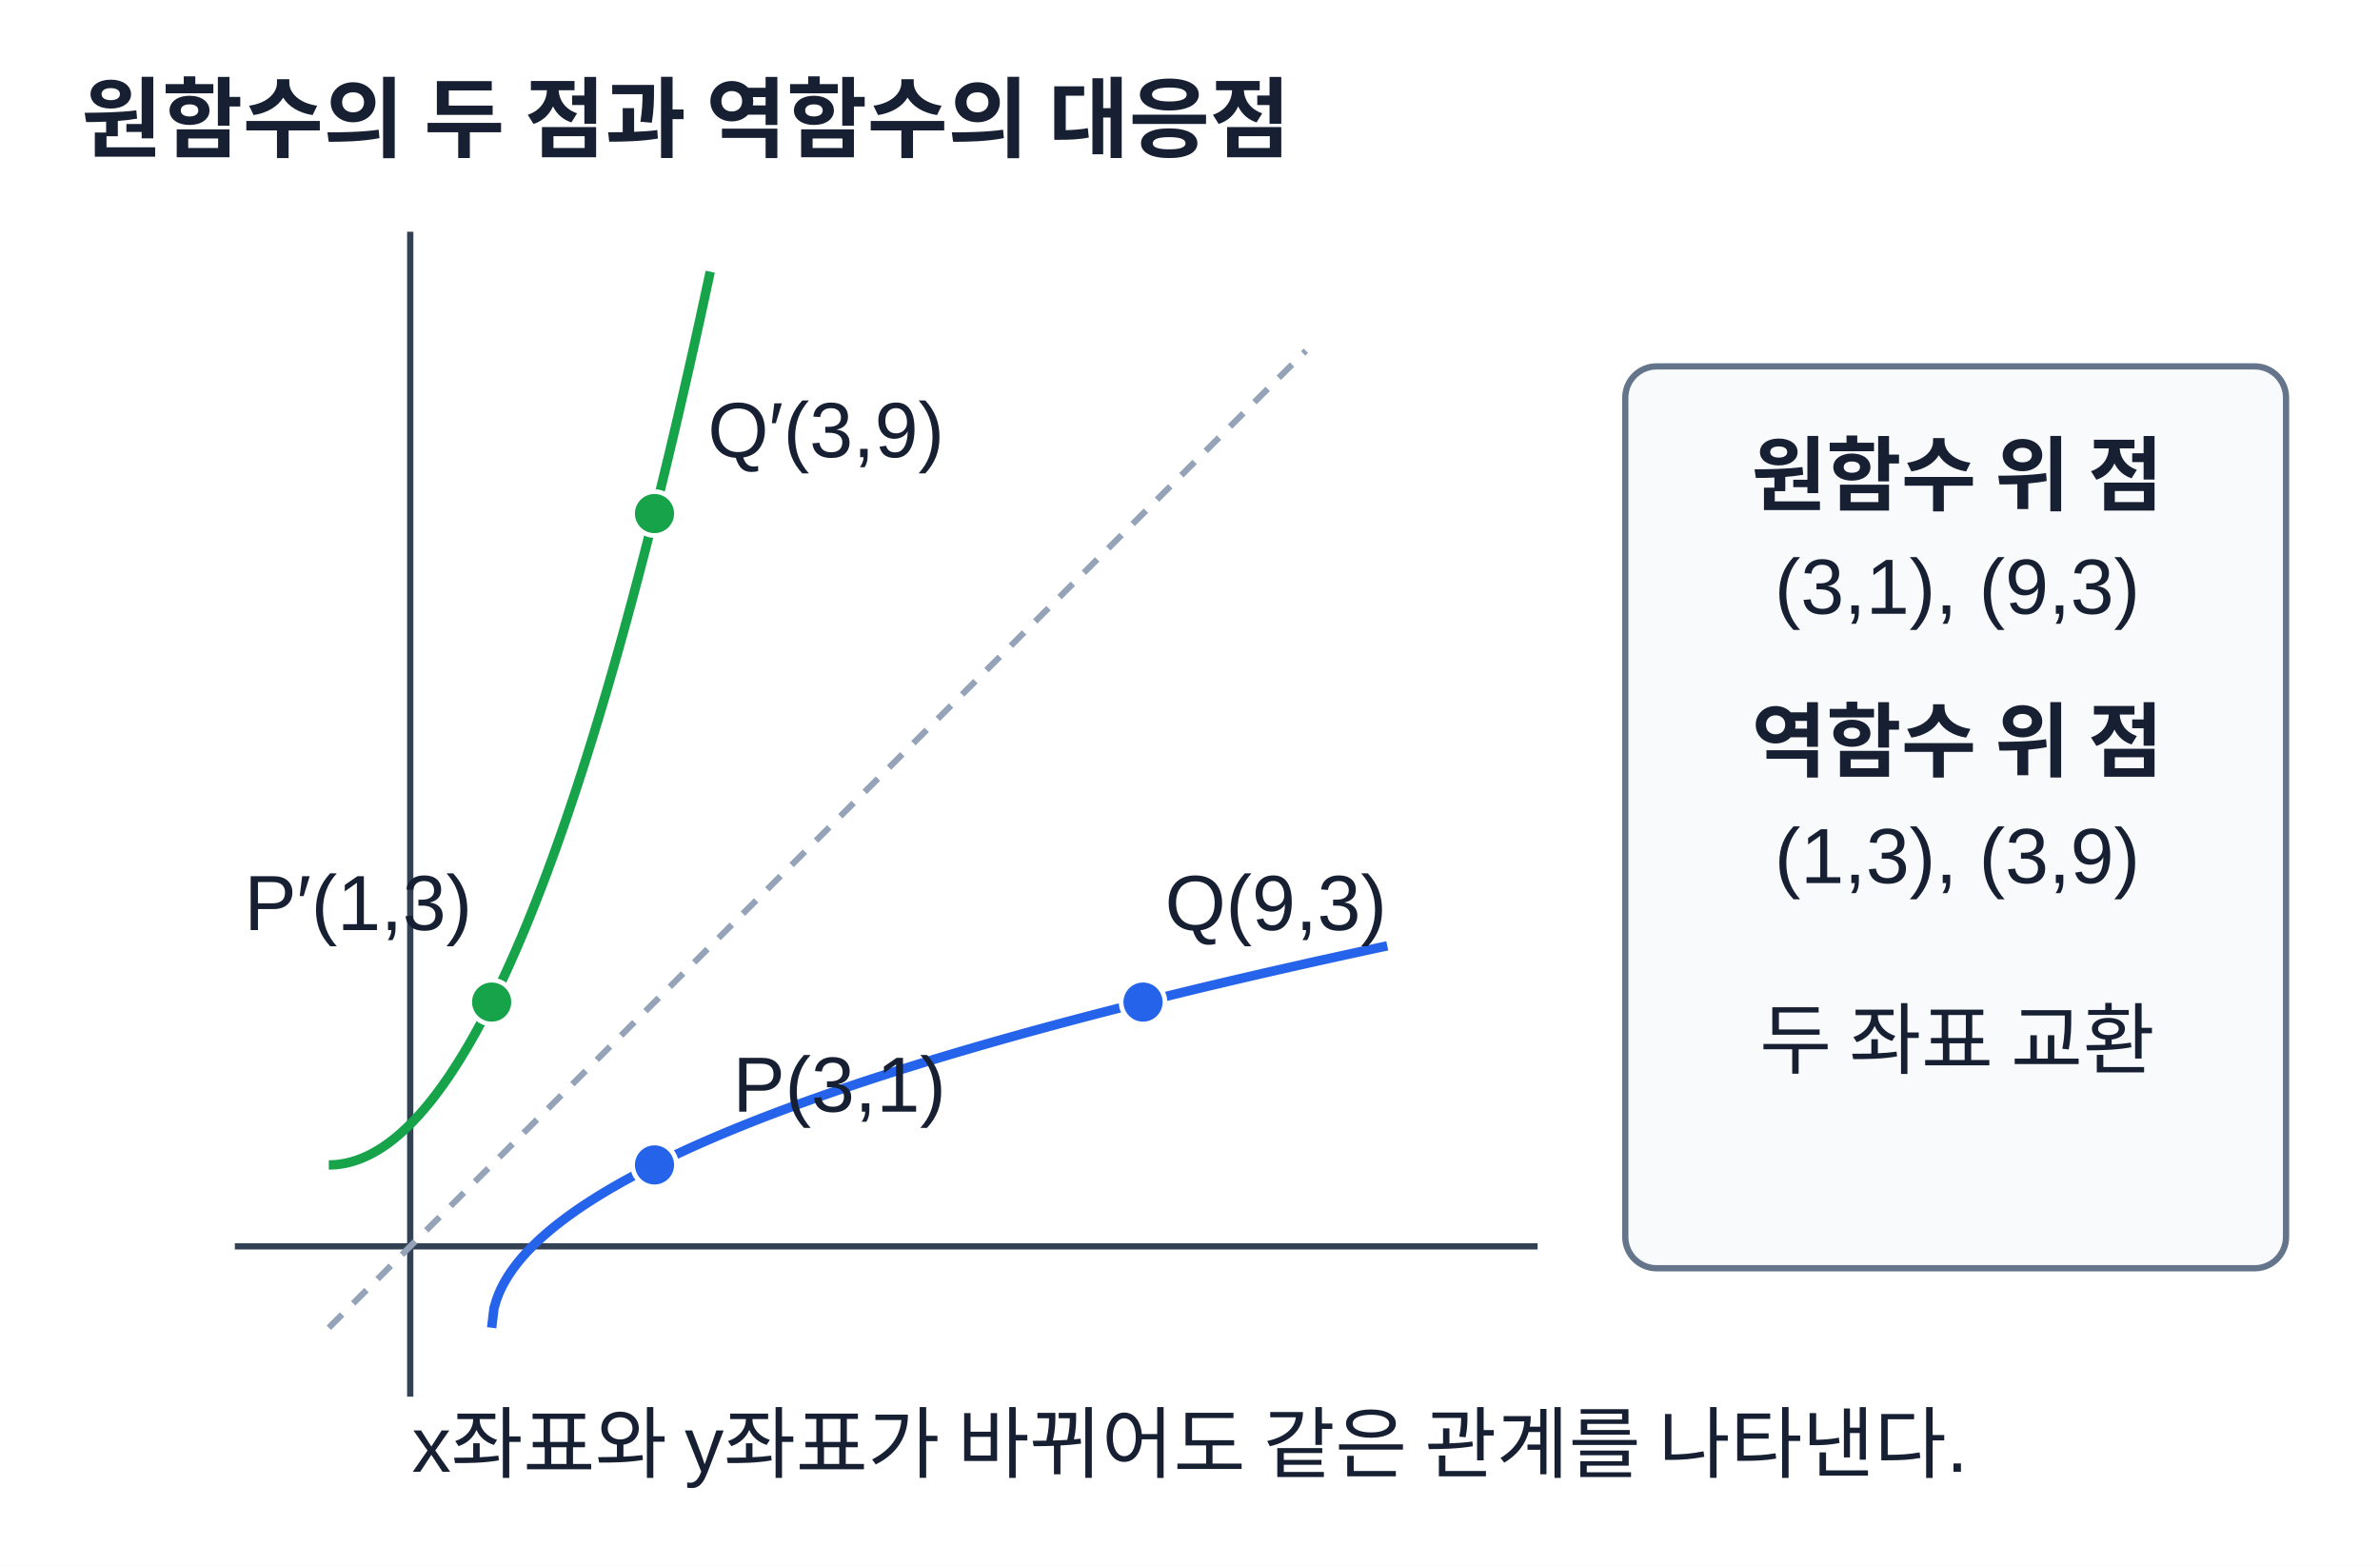
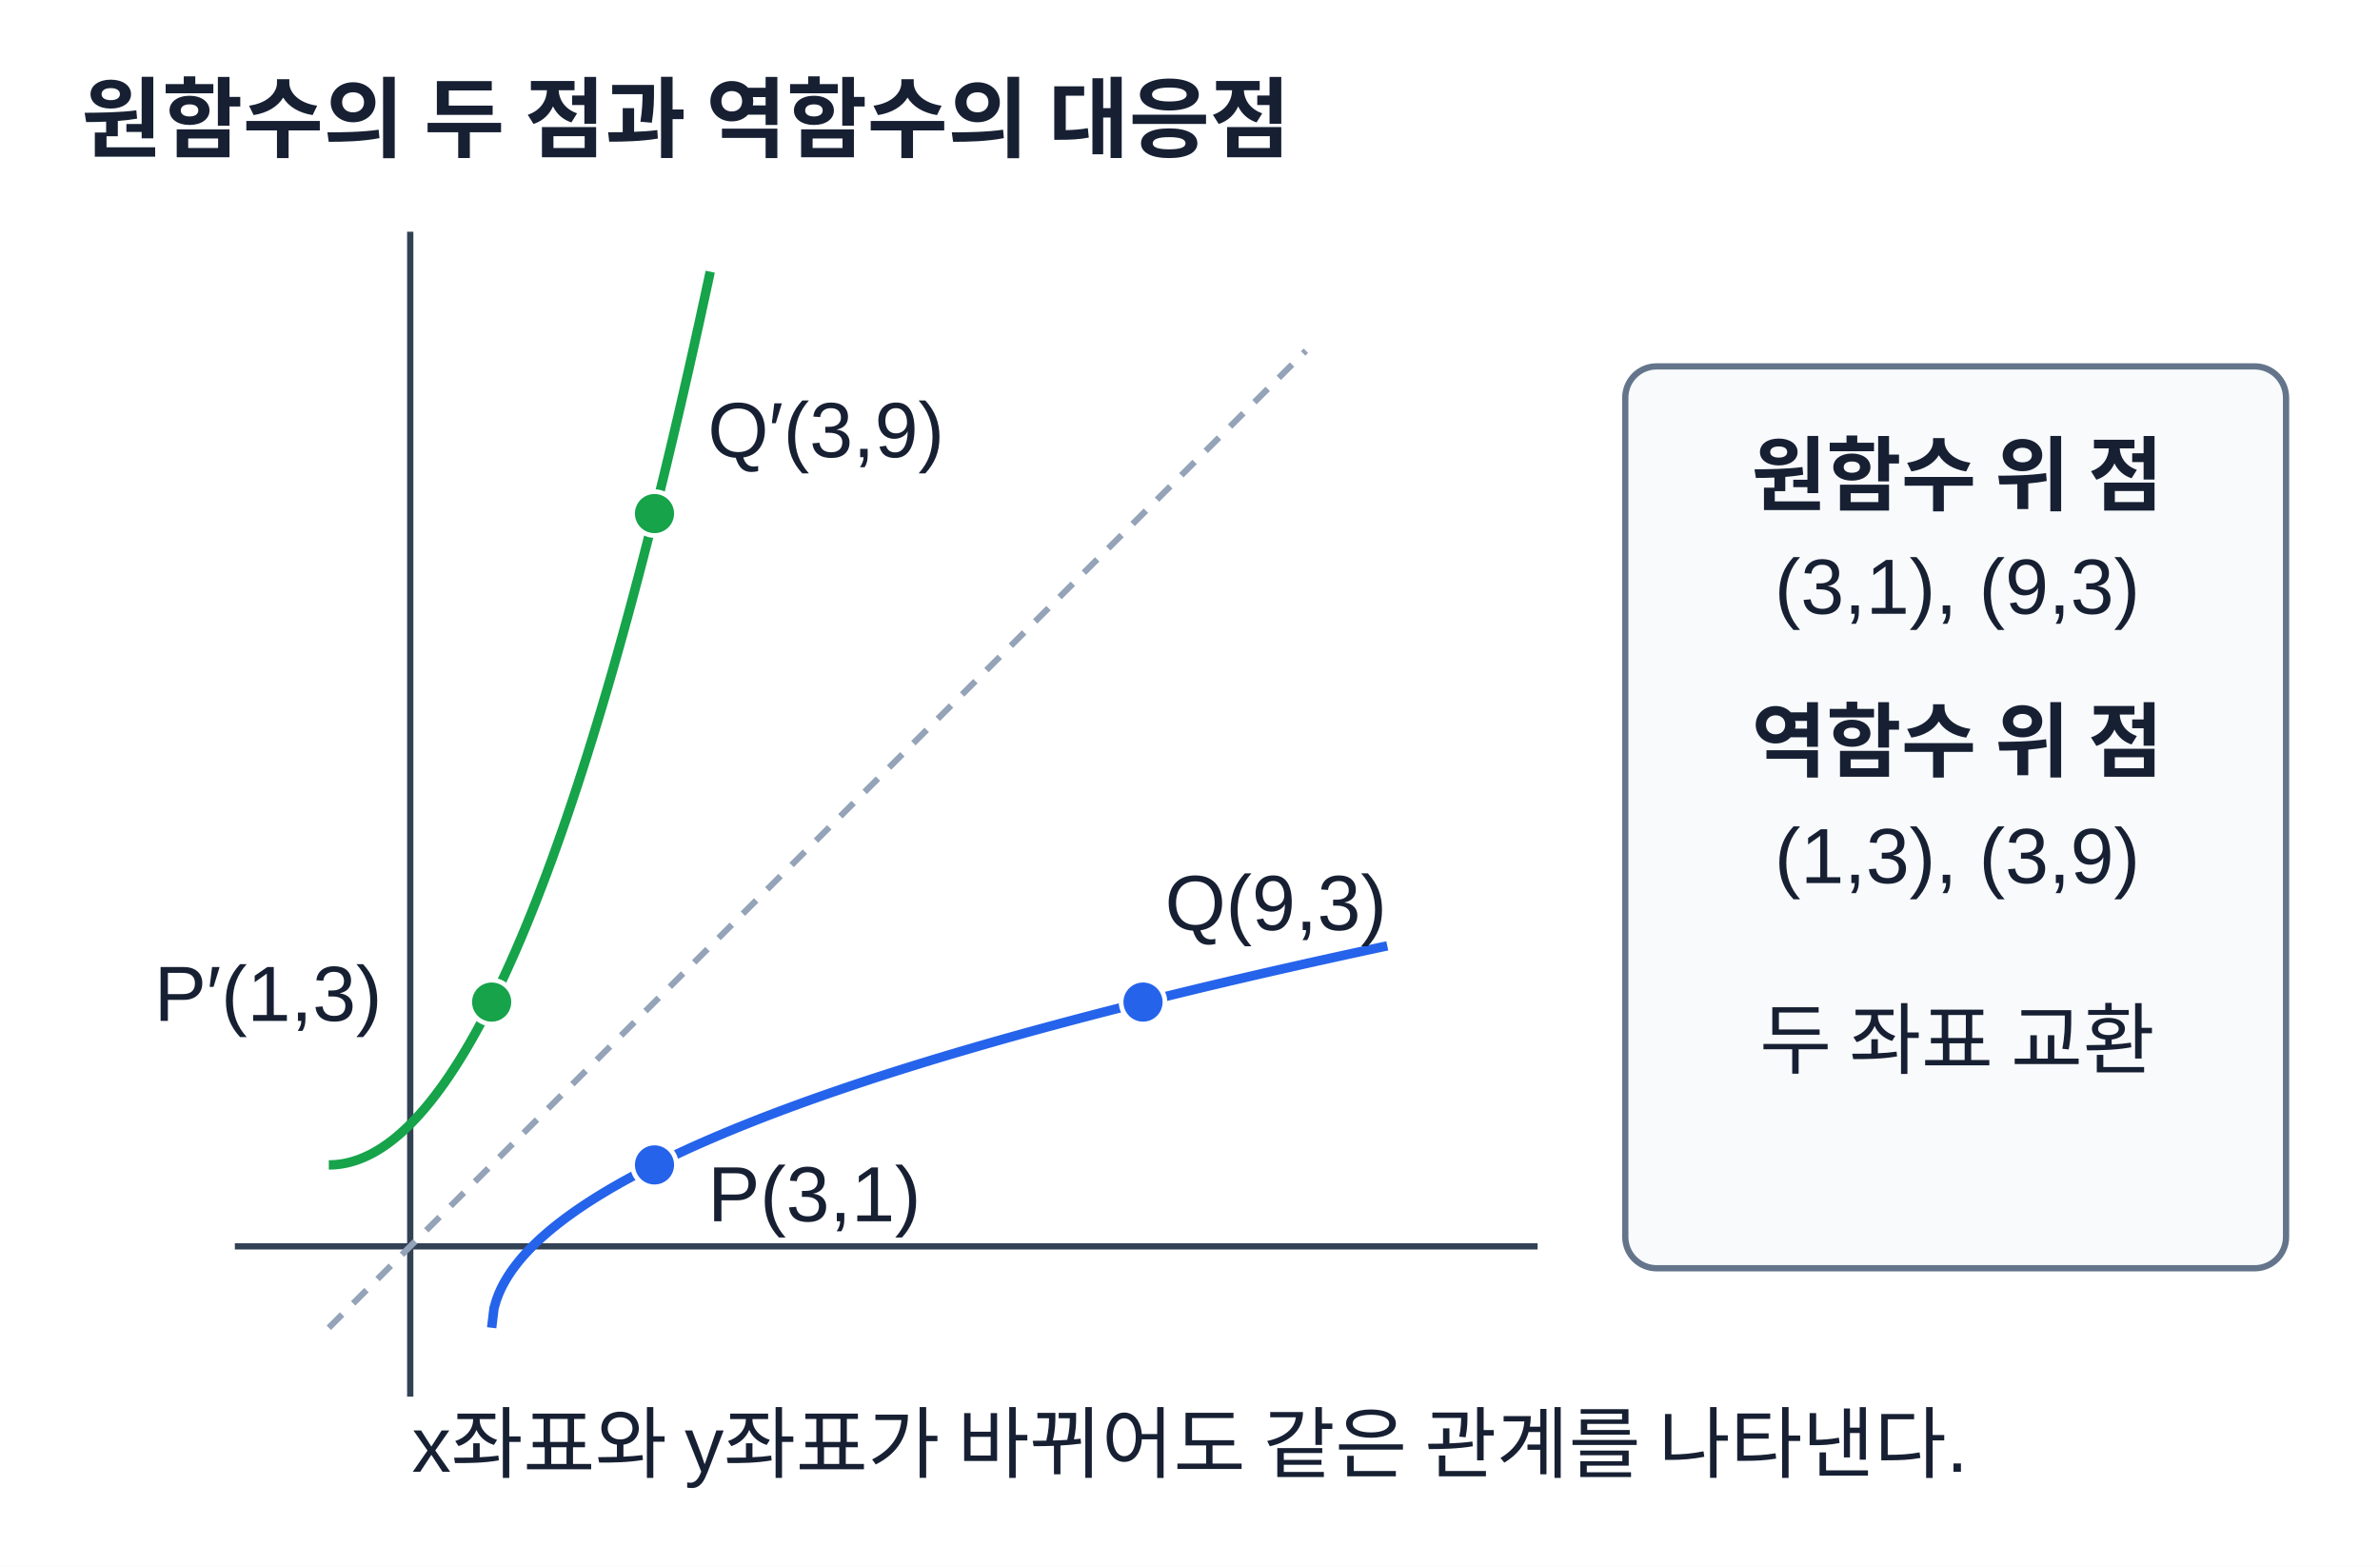
<svg xmlns="http://www.w3.org/2000/svg" width="760" height="500" viewBox="0 0 760 500" role="img" aria-labelledby="title desc">
  <rect width="760" height="500" fill="#fff" />
  <style>text{font-family:Arial,'Malgun Gothic',sans-serif;fill:#172033}.title{font-size:28px;font-weight:700}.note{font-size:25px}.value{font-size:30px;font-weight:700}.small{font-size:25px}.label{font-size:26px;font-weight:700}</style>
  <text x="26" y="48" text-anchor="start" class="title">원함수의 두 점과 역함수의 대응점</text>
  <line x1="75" y1="398" x2="491" y2="398" stroke="#334155" stroke-width="2" />
  <line x1="131" y1="74" x2="131" y2="446" stroke="#334155" stroke-width="2" />
  <line x1="105" y1="424" x2="417" y2="112" stroke="#94a3b8" stroke-width="2" stroke-dasharray="6 5" />
  <polyline points="157.00,424.00 157.75,417.74 158.51,415.15 159.26,413.16 160.01,411.49 160.76,410.01 161.52,408.68 162.27,407.45 163.02,406.31 163.77,405.23 164.53,404.22 165.28,403.25 166.03,402.33 166.78,401.44 167.54,400.59 168.29,399.77 169.04,398.98 169.79,398.21 170.55,397.46 171.30,396.73 172.05,396.02 172.81,395.33 173.56,394.66 174.31,394.00 175.06,393.35 175.82,392.72 176.57,392.10 177.32,391.49 178.07,390.90 178.83,390.31 179.58,389.73 180.33,389.17 181.08,388.61 181.84,388.06 182.59,387.52 183.34,386.99 184.09,386.46 184.85,385.95 185.60,385.44 186.35,384.93 187.11,384.43 187.86,383.94 188.61,383.46 189.36,382.98 190.12,382.50 190.87,382.03 191.62,381.57 192.37,381.11 193.13,380.66 193.88,380.21 194.63,379.76 195.38,379.32 196.14,378.89 196.89,378.46 197.64,378.03 198.39,377.60 199.15,377.18 199.90,376.77 200.65,376.36 201.41,375.95 202.16,375.54 202.91,375.14 203.66,374.74 204.42,374.34 205.17,373.95 205.92,373.56 206.67,373.18 207.43,372.79 208.18,372.41 208.93,372.03 209.68,371.66 210.44,371.29 211.19,370.92 211.94,370.55 212.69,370.18 213.45,369.82 214.20,369.46 214.95,369.10 215.71,368.75 216.46,368.40 217.21,368.05 217.96,367.70 218.72,367.35 219.47,367.01 220.22,366.66 220.97,366.32 221.73,365.98 222.48,365.65 223.23,365.31 223.98,364.98 224.74,364.65 225.49,364.32 226.24,364.00 226.99,363.67 227.75,363.35 228.50,363.02 229.25,362.70 230.01,362.39 230.76,362.07 231.51,361.75 232.26,361.44 233.02,361.13 233.77,360.82 234.52,360.51 235.27,360.20 236.03,359.90 236.78,359.59 237.53,359.29 238.28,358.99 239.04,358.69 239.79,358.39 240.54,358.09 241.29,357.79 242.05,357.50 242.80,357.20 243.55,356.91 244.31,356.62 245.06,356.33 245.81,356.04 246.56,355.76 247.32,355.47 248.07,355.18 248.82,354.90 249.57,354.62 250.33,354.34 251.08,354.06 251.83,353.78 252.58,353.50 253.34,353.22 254.09,352.95 254.84,352.67 255.59,352.40 256.35,352.12 257.10,351.85 257.85,351.58 258.61,351.31 259.36,351.04 260.11,350.78 260.86,350.51 261.62,350.24 262.37,349.98 263.12,349.71 263.87,349.45 264.63,349.19 265.38,348.93 266.13,348.67 266.88,348.41 267.64,348.15 268.39,347.89 269.14,347.64 269.89,347.38 270.65,347.13 271.40,346.87 272.15,346.62 272.91,346.37 273.66,346.11 274.41,345.86 275.16,345.61 275.92,345.36 276.67,345.12 277.42,344.87 278.17,344.62 278.93,344.37 279.68,344.13 280.43,343.88 281.18,343.64 281.94,343.40 282.69,343.16 283.44,342.91 284.19,342.67 284.95,342.43 285.70,342.19 286.45,341.95 287.21,341.72 287.96,341.48 288.71,341.24 289.46,341.01 290.22,340.77 290.97,340.54 291.72,340.30 292.47,340.07 293.23,339.83 293.98,339.60 294.73,339.37 295.48,339.14 296.24,338.91 296.99,338.68 297.74,338.45 298.49,338.22 299.25,337.99 300.00,337.77 300.75,337.54 301.51,337.32 302.26,337.09 303.01,336.86 303.76,336.64 304.52,336.42 305.27,336.19 306.02,335.97 306.77,335.75 307.53,335.53 308.28,335.31 309.03,335.09 309.78,334.87 310.54,334.65 311.29,334.43 312.04,334.21 312.79,333.99 313.55,333.78 314.30,333.56 315.05,333.34 315.81,333.13 316.56,332.91 317.31,332.70 318.06,332.48 318.82,332.27 319.57,332.06 320.32,331.84 321.07,331.63 321.83,331.42 322.58,331.21 323.33,331.00 324.08,330.79 324.84,330.58 325.59,330.37 326.34,330.16 327.09,329.95 327.85,329.74 328.60,329.54 329.35,329.33 330.11,329.12 330.86,328.92 331.61,328.71 332.36,328.51 333.12,328.30 333.87,328.10 334.62,327.89 335.37,327.69 336.13,327.49 336.88,327.29 337.63,327.08 338.38,326.88 339.14,326.68 339.89,326.48 340.64,326.28 341.39,326.08 342.15,325.88 342.90,325.68 343.65,325.48 344.41,325.28 345.16,325.08 345.91,324.89 346.66,324.69 347.42,324.49 348.17,324.30 348.92,324.10 349.67,323.90 350.43,323.71 351.18,323.51 351.93,323.32 352.68,323.13 353.44,322.93 354.19,322.74 354.94,322.55 355.69,322.35 356.45,322.16 357.20,321.97 357.95,321.78 358.71,321.59 359.46,321.39 360.21,321.20 360.96,321.01 361.72,320.82 362.47,320.63 363.22,320.45 363.97,320.26 364.73,320.07 365.48,319.88 366.23,319.69 366.98,319.51 367.74,319.32 368.49,319.13 369.24,318.94 369.99,318.76 370.75,318.57 371.50,318.39 372.25,318.20 373.01,318.02 373.76,317.83 374.51,317.65 375.26,317.47 376.02,317.28 376.77,317.10 377.52,316.92 378.27,316.73 379.03,316.55 379.78,316.37 380.53,316.19 381.28,316.01 382.04,315.82 382.79,315.64 383.54,315.46 384.29,315.28 385.05,315.10 385.80,314.92 386.55,314.74 387.31,314.57 388.06,314.39 388.81,314.21 389.56,314.03 390.32,313.85 391.07,313.68 391.82,313.50 392.57,313.32 393.33,313.14 394.08,312.97 394.83,312.79 395.58,312.62 396.34,312.44 397.09,312.27 397.84,312.09 398.59,311.92 399.35,311.74 400.10,311.57 400.85,311.39 401.61,311.22 402.36,311.05 403.11,310.87 403.86,310.70 404.62,310.53 405.37,310.36 406.12,310.18 406.87,310.01 407.63,309.84 408.38,309.67 409.13,309.50 409.88,309.33 410.64,309.16 411.39,308.99 412.14,308.82 412.89,308.65 413.65,308.48 414.40,308.31 415.15,308.14 415.91,307.97 416.66,307.80 417.41,307.63 418.16,307.46 418.92,307.30 419.67,307.13 420.42,306.96 421.17,306.79 421.93,306.63 422.68,306.46 423.43,306.30 424.18,306.13 424.94,305.96 425.69,305.80 426.44,305.63 427.19,305.47 427.95,305.30 428.70,305.14 429.45,304.97 430.21,304.81 430.96,304.64 431.71,304.48 432.46,304.32 433.22,304.15 433.97,303.99 434.72,303.83 435.47,303.66 436.23,303.50 436.98,303.34 437.73,303.18 438.48,303.02 439.24,302.85 439.99,302.69 440.74,302.53 441.49,302.37 442.25,302.21 443.00,302.05" fill="none" stroke="#2563eb" stroke-width="3" />
  <polyline points="105.00,372.00 105.34,372.00 105.68,371.99 106.03,371.98 106.37,371.96 106.71,371.94 107.05,371.92 107.39,371.89 107.74,371.86 108.08,371.82 108.42,371.77 108.76,371.73 109.11,371.68 109.45,371.62 109.79,371.56 110.13,371.49 110.47,371.42 110.82,371.35 111.16,371.27 111.50,371.19 111.84,371.10 112.18,371.01 112.53,370.91 112.87,370.81 113.21,370.70 113.55,370.59 113.89,370.48 114.24,370.36 114.58,370.24 114.92,370.11 115.26,369.97 115.61,369.84 115.95,369.70 116.29,369.55 116.63,369.40 116.97,369.24 117.32,369.08 117.66,368.92 118.00,368.75 118.34,368.58 118.68,368.40 119.03,368.22 119.37,368.03 119.71,367.84 120.05,367.64 120.39,367.44 120.74,367.24 121.08,367.03 121.42,366.81 121.76,366.60 122.11,366.37 122.45,366.15 122.79,365.91 123.13,365.68 123.47,365.44 123.82,365.19 124.16,364.94 124.50,364.69 124.84,364.43 125.18,364.17 125.53,363.90 125.87,363.63 126.21,363.35 126.55,363.07 126.89,362.78 127.24,362.49 127.58,362.20 127.92,361.90 128.26,361.59 128.61,361.28 128.95,360.97 129.29,360.65 129.63,360.33 129.97,360.01 130.32,359.68 130.66,359.34 131.00,359.00 131.34,358.66 131.68,358.31 132.03,357.95 132.37,357.60 132.71,357.23 133.05,356.87 133.39,356.49 133.74,356.12 134.08,355.74 134.42,355.35 134.76,354.96 135.11,354.57 135.45,354.17 135.79,353.77 136.13,353.36 136.47,352.95 136.82,352.53 137.16,352.11 137.50,351.69 137.84,351.26 138.18,350.82 138.53,350.38 138.87,349.94 139.21,349.49 139.55,349.04 139.89,348.58 140.24,348.12 140.58,347.66 140.92,347.19 141.26,346.71 141.61,346.23 141.95,345.75 142.29,345.26 142.63,344.77 142.97,344.27 143.32,343.77 143.66,343.26 144.00,342.75 144.34,342.23 144.68,341.71 145.03,341.19 145.37,340.66 145.71,340.13 146.05,339.59 146.39,339.05 146.74,338.50 147.08,337.95 147.42,337.39 147.76,336.83 148.11,336.27 148.45,335.70 148.79,335.12 149.13,334.55 149.47,333.96 149.82,333.38 150.16,332.78 150.50,332.19 150.84,331.59 151.18,330.98 151.53,330.37 151.87,329.76 152.21,329.14 152.55,328.51 152.89,327.89 153.24,327.25 153.58,326.62 153.92,325.98 154.26,325.33 154.61,324.68 154.95,324.02 155.29,323.36 155.63,322.70 155.97,322.03 156.32,321.36 156.66,320.68 157.00,320.00 157.34,319.31 157.68,318.62 158.03,317.93 158.37,317.23 158.71,316.52 159.05,315.81 159.39,315.10 159.74,314.38 160.08,313.66 160.42,312.93 160.76,312.20 161.11,311.47 161.45,310.72 161.79,309.98 162.13,309.23 162.47,308.48 162.82,307.72 163.16,306.95 163.50,306.19 163.84,305.42 164.18,304.64 164.53,303.86 164.87,303.07 165.21,302.28 165.55,301.49 165.89,300.69 166.24,299.89 166.58,299.08 166.92,298.27 167.26,297.45 167.61,296.63 167.95,295.80 168.29,294.97 168.63,294.14 168.97,293.30 169.32,292.45 169.66,291.60 170.00,290.75 170.34,289.89 170.68,289.03 171.03,288.16 171.37,287.29 171.71,286.42 172.05,285.54 172.39,284.65 172.74,283.76 173.08,282.87 173.42,281.97 173.76,281.07 174.11,280.16 174.45,279.25 174.79,278.34 175.13,277.41 175.47,276.49 175.82,275.56 176.16,274.63 176.50,273.69 176.84,272.74 177.18,271.80 177.53,270.84 177.87,269.89 178.21,268.93 178.55,267.96 178.89,266.99 179.24,266.02 179.58,265.04 179.92,264.05 180.26,263.07 180.61,262.07 180.95,261.08 181.29,260.08 181.63,259.07 181.97,258.06 182.32,257.04 182.66,256.02 183.00,255.00 183.34,253.97 183.68,252.94 184.03,251.90 184.37,250.86 184.71,249.81 185.05,248.76 185.39,247.71 185.74,246.65 186.08,245.58 186.42,244.51 186.76,243.44 187.11,242.36 187.45,241.28 187.79,240.19 188.13,239.10 188.47,238.00 188.82,236.90 189.16,235.80 189.50,234.69 189.84,233.57 190.18,232.45 190.53,231.33 190.87,230.20 191.21,229.07 191.55,227.94 191.89,226.79 192.24,225.65 192.58,224.50 192.92,223.34 193.26,222.18 193.61,221.02 193.95,219.85 194.29,218.68 194.63,217.50 194.97,216.32 195.32,215.14 195.66,213.95 196.00,212.75 196.34,211.55 196.68,210.35 197.03,209.14 197.37,207.92 197.71,206.71 198.05,205.48 198.39,204.26 198.74,203.03 199.08,201.79 199.42,200.55 199.76,199.31 200.11,198.06 200.45,196.80 200.79,195.55 201.13,194.28 201.47,193.02 201.82,191.74 202.16,190.47 202.50,189.19 202.84,187.90 203.18,186.61 203.53,185.32 203.87,184.02 204.21,182.72 204.55,181.41 204.89,180.10 205.24,178.78 205.58,177.46 205.92,176.13 206.26,174.80 206.61,173.47 206.95,172.13 207.29,170.79 207.63,169.44 207.97,168.09 208.32,166.73 208.66,165.37 209.00,164.00 209.34,162.63 209.68,161.25 210.03,159.87 210.37,158.49 210.71,157.10 211.05,155.71 211.39,154.31 211.74,152.91 212.08,151.50 212.42,150.09 212.76,148.68 213.11,147.25 213.45,145.83 213.79,144.40 214.13,142.97 214.47,141.53 214.82,140.09 215.16,138.64 215.50,137.19 215.84,135.73 216.18,134.27 216.53,132.81 216.87,131.34 217.21,129.86 217.55,128.38 217.89,126.90 218.24,125.41 218.58,123.92 218.92,122.42 219.26,120.92 219.61,119.42 219.95,117.91 220.29,116.39 220.63,114.87 220.97,113.35 221.32,111.82 221.66,110.29 222.00,108.75 222.34,107.21 222.68,105.66 223.03,104.11 223.37,102.56 223.71,101.00 224.05,99.43 224.39,97.86 224.74,96.29 225.08,94.71 225.42,93.13 225.76,91.54 226.11,89.95 226.45,88.36 226.79,86.76" fill="none" stroke="#16a34a" stroke-width="3" />
  <circle cx="209" cy="372" r="7" fill="#2563eb" stroke="#fff" stroke-width="1.5" />
  <circle cx="365" cy="320" r="7" fill="#2563eb" stroke="#fff" stroke-width="1.5" />
  <circle cx="157" cy="320" r="7" fill="#16a34a" stroke="#fff" stroke-width="1.5" />
  <circle cx="209" cy="164" r="7" fill="#16a34a" stroke="#fff" stroke-width="1.5" />
  <g font-family="Arial,'Malgun Gothic',sans-serif" fill="#172033">
-     <text x="234" y="355" font-size="25">P(3,1)</text>
+     <text x="226" y="390" font-size="25">P(3,1)</text>
    <text x="372" y="297" font-size="25">Q(9,3)</text>
-     <text x="78" y="297" font-size="25">P′(1,3)</text>
+     <text x="122" y="326" text-anchor="end" font-size="25">P′(1,3)</text>
    <text x="226" y="146" font-size="25">Q′(3,9)</text>
  </g>
  <rect x="519" y="117" width="211" height="288" rx="10" fill="#f8fafc" stroke="#64748b" stroke-width="2" />
  <text x="625" y="161" text-anchor="middle" class="label">원함수 위 점</text>
  <text x="625" y="196" text-anchor="middle" class="small">(3,1), (9,3)</text>
  <text x="625" y="246" text-anchor="middle" class="label">역함수 위 점</text>
  <text x="625" y="282" text-anchor="middle" class="small">(1,3), (3,9)</text>
  <text x="625" y="341" text-anchor="middle" class="note">두 좌표 교환</text>
  <text x="380" y="470" text-anchor="middle" class="small">x좌표와 y좌표가 바뀌어도 같은 관계를 나타낸다.</text>
</svg>
